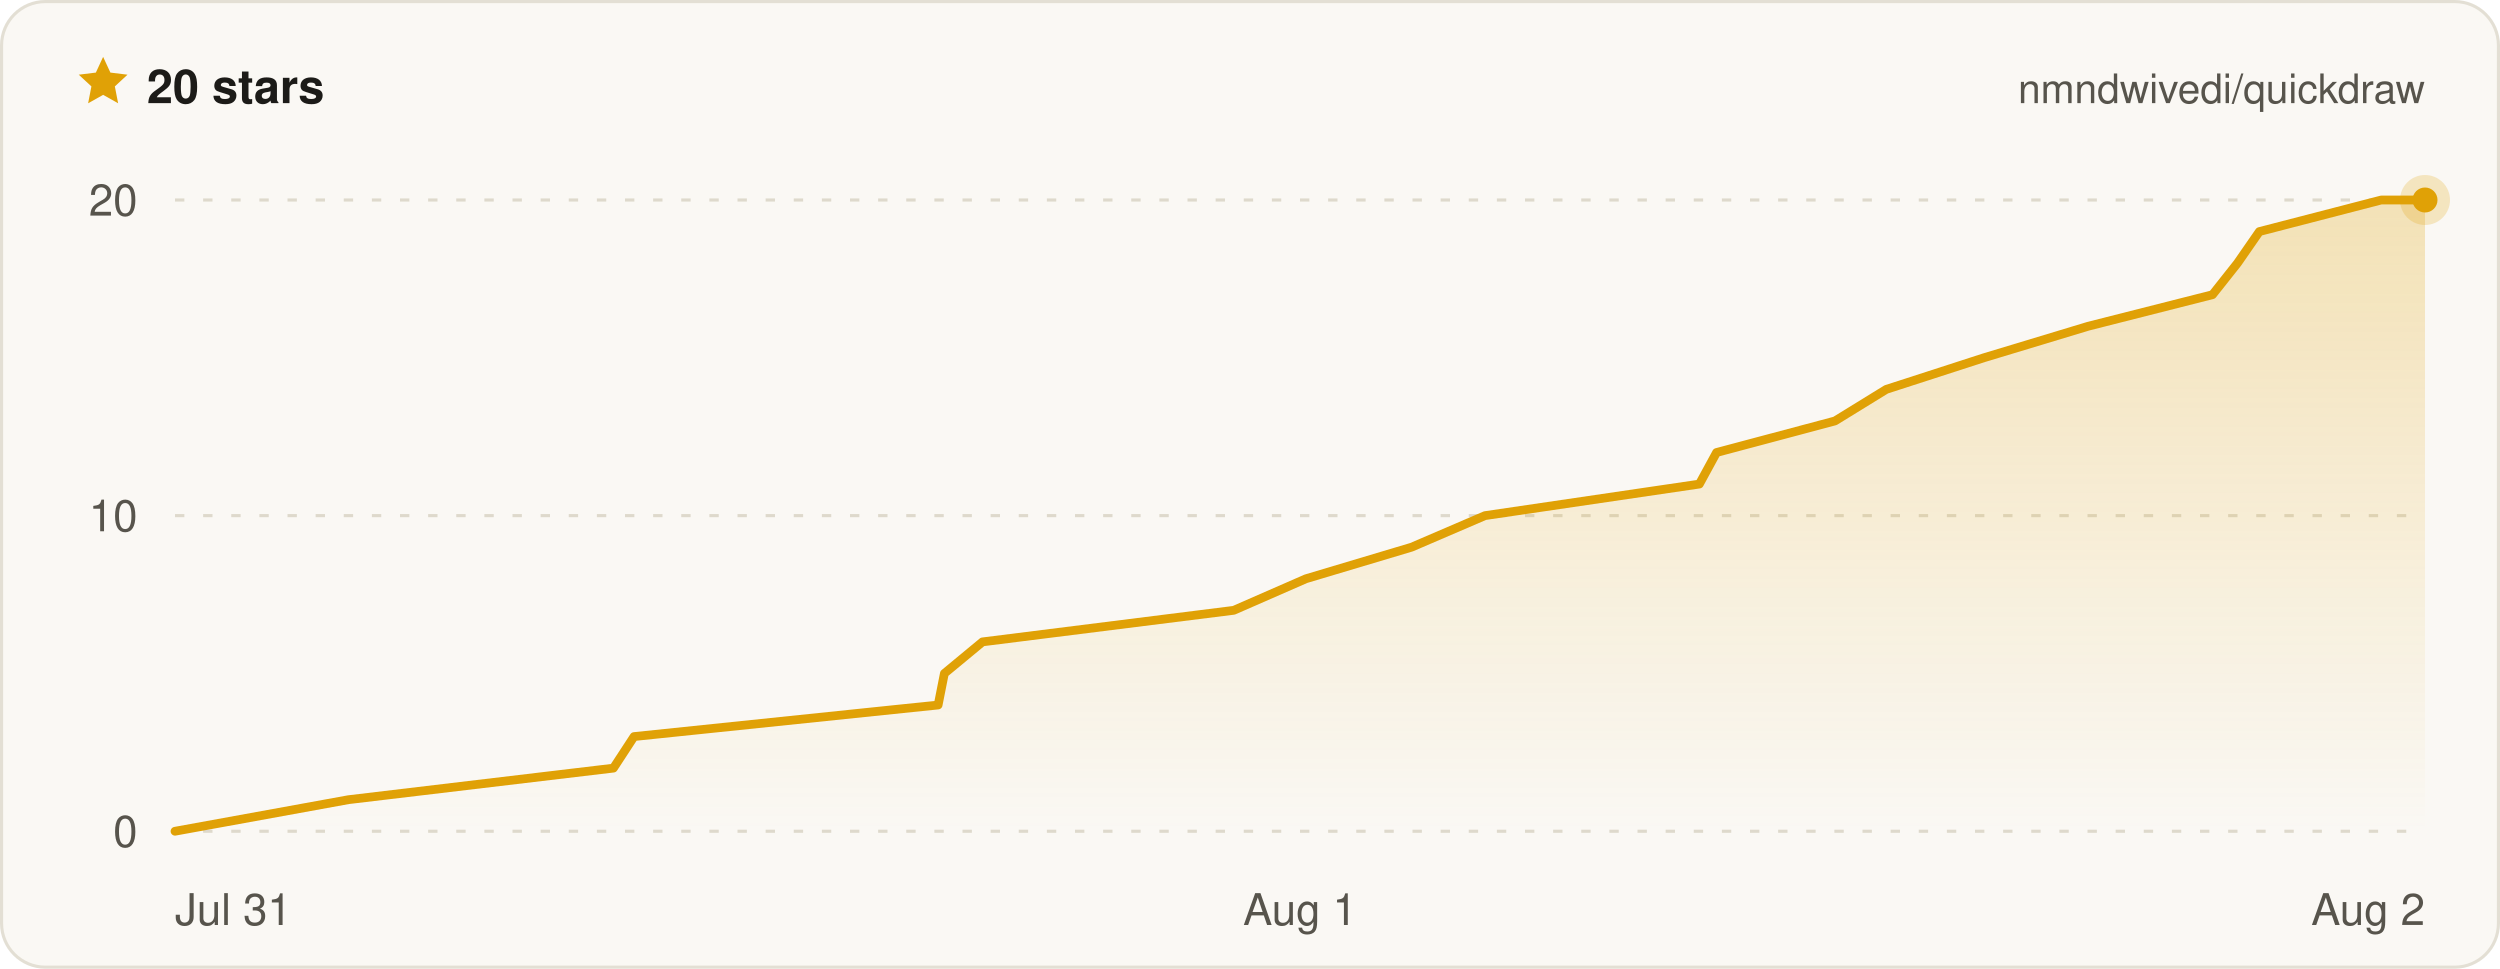
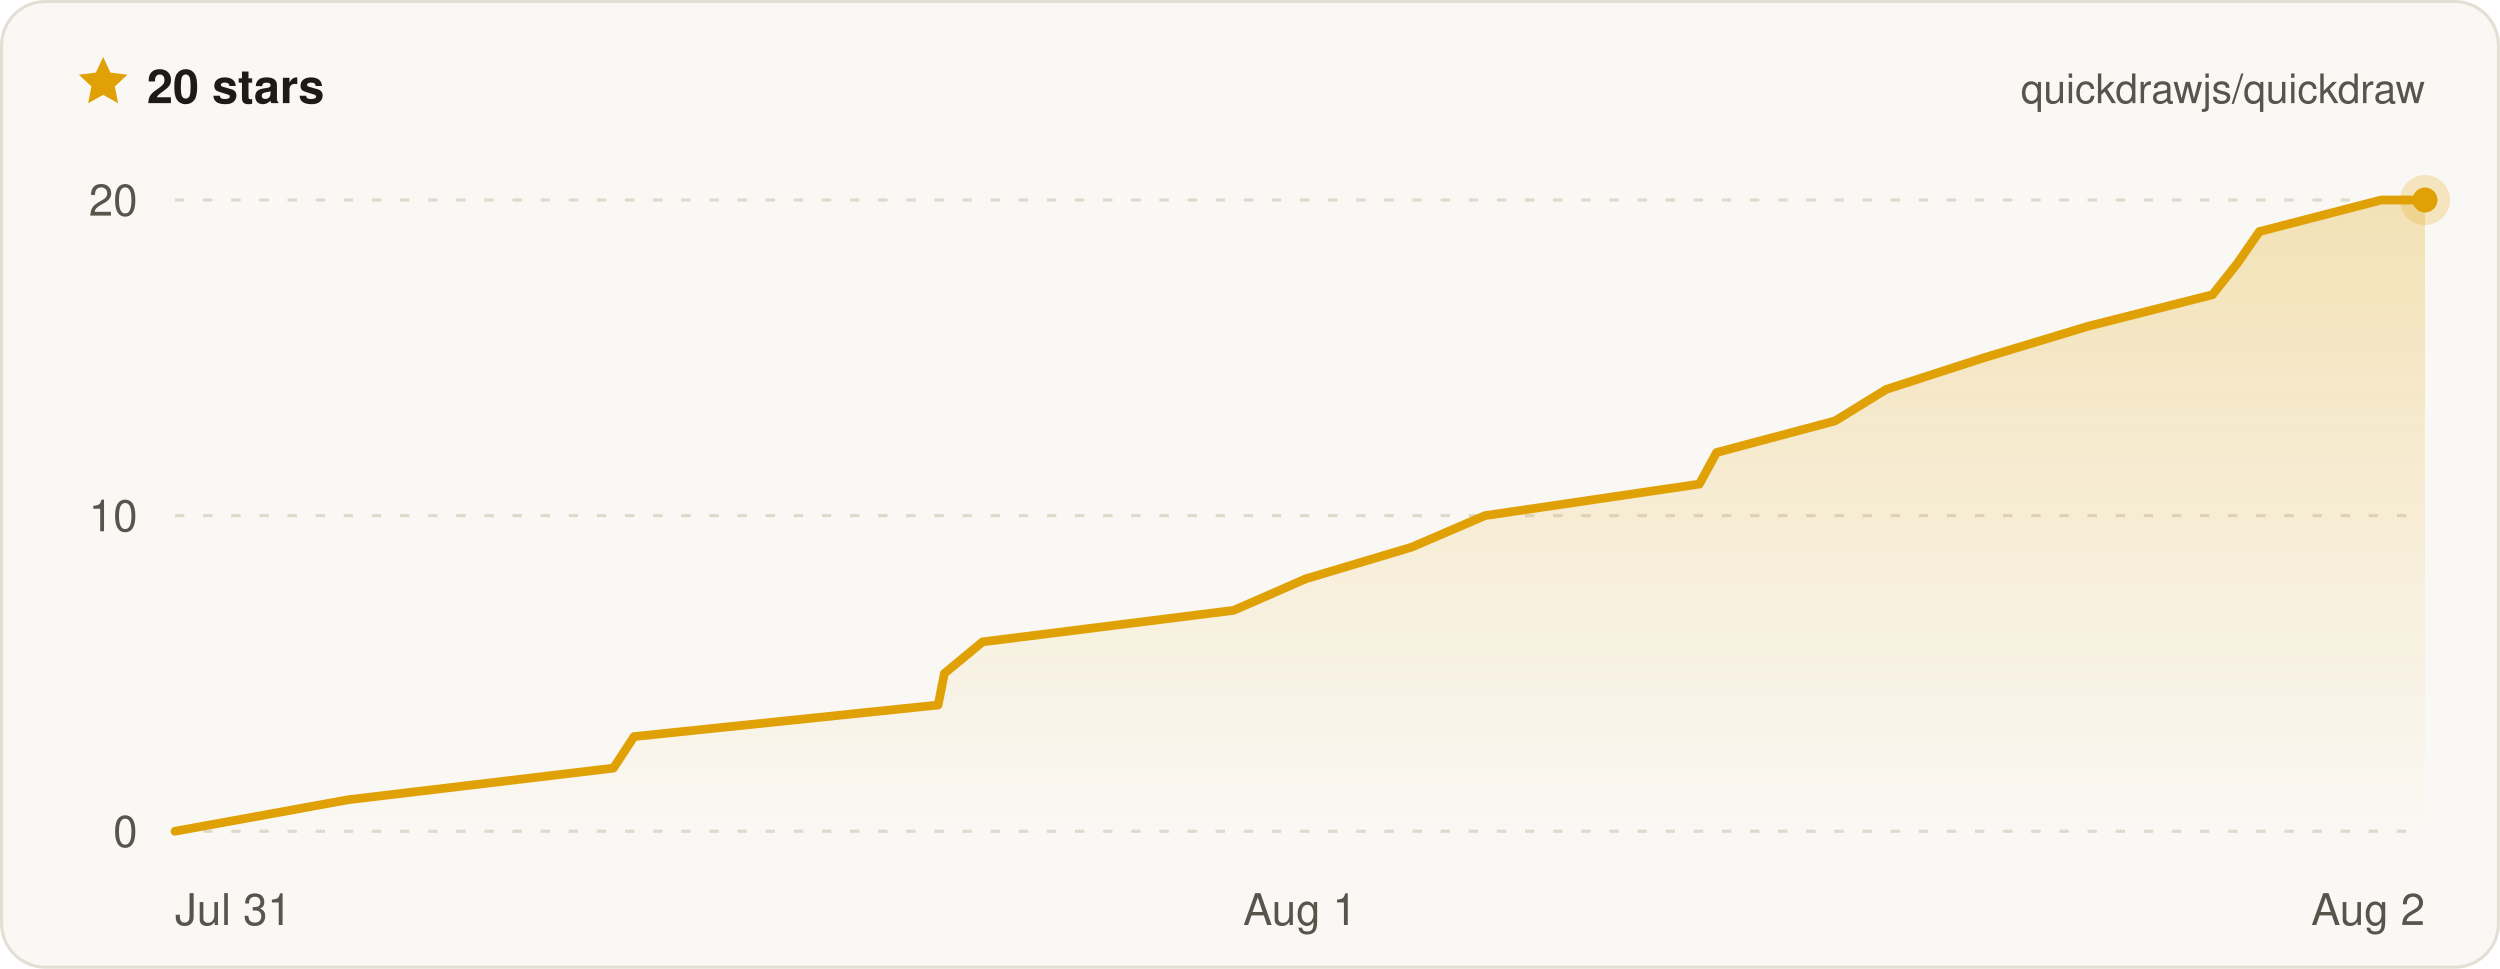
<svg xmlns="http://www.w3.org/2000/svg" width="800" height="310" viewBox="0 0 800 310" font-family="ui-sans-serif, -apple-system, BlinkMacSystemFont, Segoe UI, Helvetica, Arial, sans-serif" role="img" aria-label="Quickdraw star history on GitHub — 20 stars">
  <defs>
    <linearGradient id="qd-star-fill" x1="0" y1="0" x2="0" y2="1">
      <stop offset="0%" stop-color="rgba(224, 161, 6, 0.26)" />
      <stop offset="100%" stop-color="rgba(224, 161, 6, 0)" />
    </linearGradient>
  </defs>
  <rect x="0.5" y="0.5" width="799" height="309" rx="14" fill="#faf8f4" stroke="#e3dfd4" />
  <g transform="translate(24 17) scale(0.75)">
    <path d="M12 1.6l3.1 6.7 7.3.9-5.4 5 1.4 7.2L12 17.8l-6.4 3.6L7 14.2 1.6 9.2l7.3-.9L12 1.6z" fill="#e0a106" />
  </g>
  <text x="47" y="33" fill="#1c1b18" font-size="15" font-weight="700">20 stars</text>
-   <text x="776" y="33" fill="#57544c" font-size="13" text-anchor="end">nmndwivedi/quickdraw</text>
+   <text x="776" y="33" fill="#57544c" font-size="13" text-anchor="end">quickdrawjs/quickdraw</text>
  <line x1="56" x2="776" y1="266" y2="266" stroke="#ded9cc" stroke-width="1" stroke-dasharray="3 6" />
  <line x1="56" x2="776" y1="165" y2="165" stroke="#ded9cc" stroke-width="1" stroke-dasharray="3 6" />
  <line x1="56" x2="776" y1="64" y2="64" stroke="#ded9cc" stroke-width="1" stroke-dasharray="3 6" />
  <path d="M56 266 L111.5 255.9 L196.3 245.8 L202.9 235.7 L300.2 225.6 L302.2 215.5 L314.4 205.4 L394.8 195.3 L417.9 185.2 L451.7 175.1 L475.2 165 L543.8 154.9 L549.3 144.8 L587.2 134.7 L603.6 124.6 L634.8 114.5 L668.2 104.4 L708 94.3 L716 84.2 L723 74.1 L762 64 L776 64 L776 266 L56 266 Z" fill="url(#qd-star-fill)" />
  <path d="M56 266 L111.5 255.9 L196.3 245.8 L202.9 235.7 L300.2 225.6 L302.2 215.5 L314.4 205.4 L394.8 195.3 L417.9 185.2 L451.7 175.1 L475.2 165 L543.8 154.9 L549.3 144.8 L587.2 134.7 L603.6 124.6 L634.8 114.5 L668.2 104.4 L708 94.3 L716 84.2 L723 74.1 L762 64 L776 64" fill="none" stroke="#e0a106" stroke-width="2.8" stroke-linejoin="round" stroke-linecap="round" />
  <circle cx="776" cy="64" r="8" fill="#e0a106" opacity="0.22" />
  <circle cx="776" cy="64" r="4" fill="#e0a106" />
  <text x="44" y="271" fill="#57544c" font-size="14" text-anchor="end">0</text>
  <text x="44" y="170" fill="#57544c" font-size="14" text-anchor="end">10</text>
  <text x="44" y="69" fill="#57544c" font-size="14" text-anchor="end">20</text>
  <text x="56" y="296" fill="#57544c" font-size="14" text-anchor="start">Jul 31</text>
  <text x="416" y="296" fill="#57544c" font-size="14" text-anchor="middle">Aug 1</text>
  <text x="776" y="296" fill="#57544c" font-size="14" text-anchor="end">Aug 2</text>
</svg>
